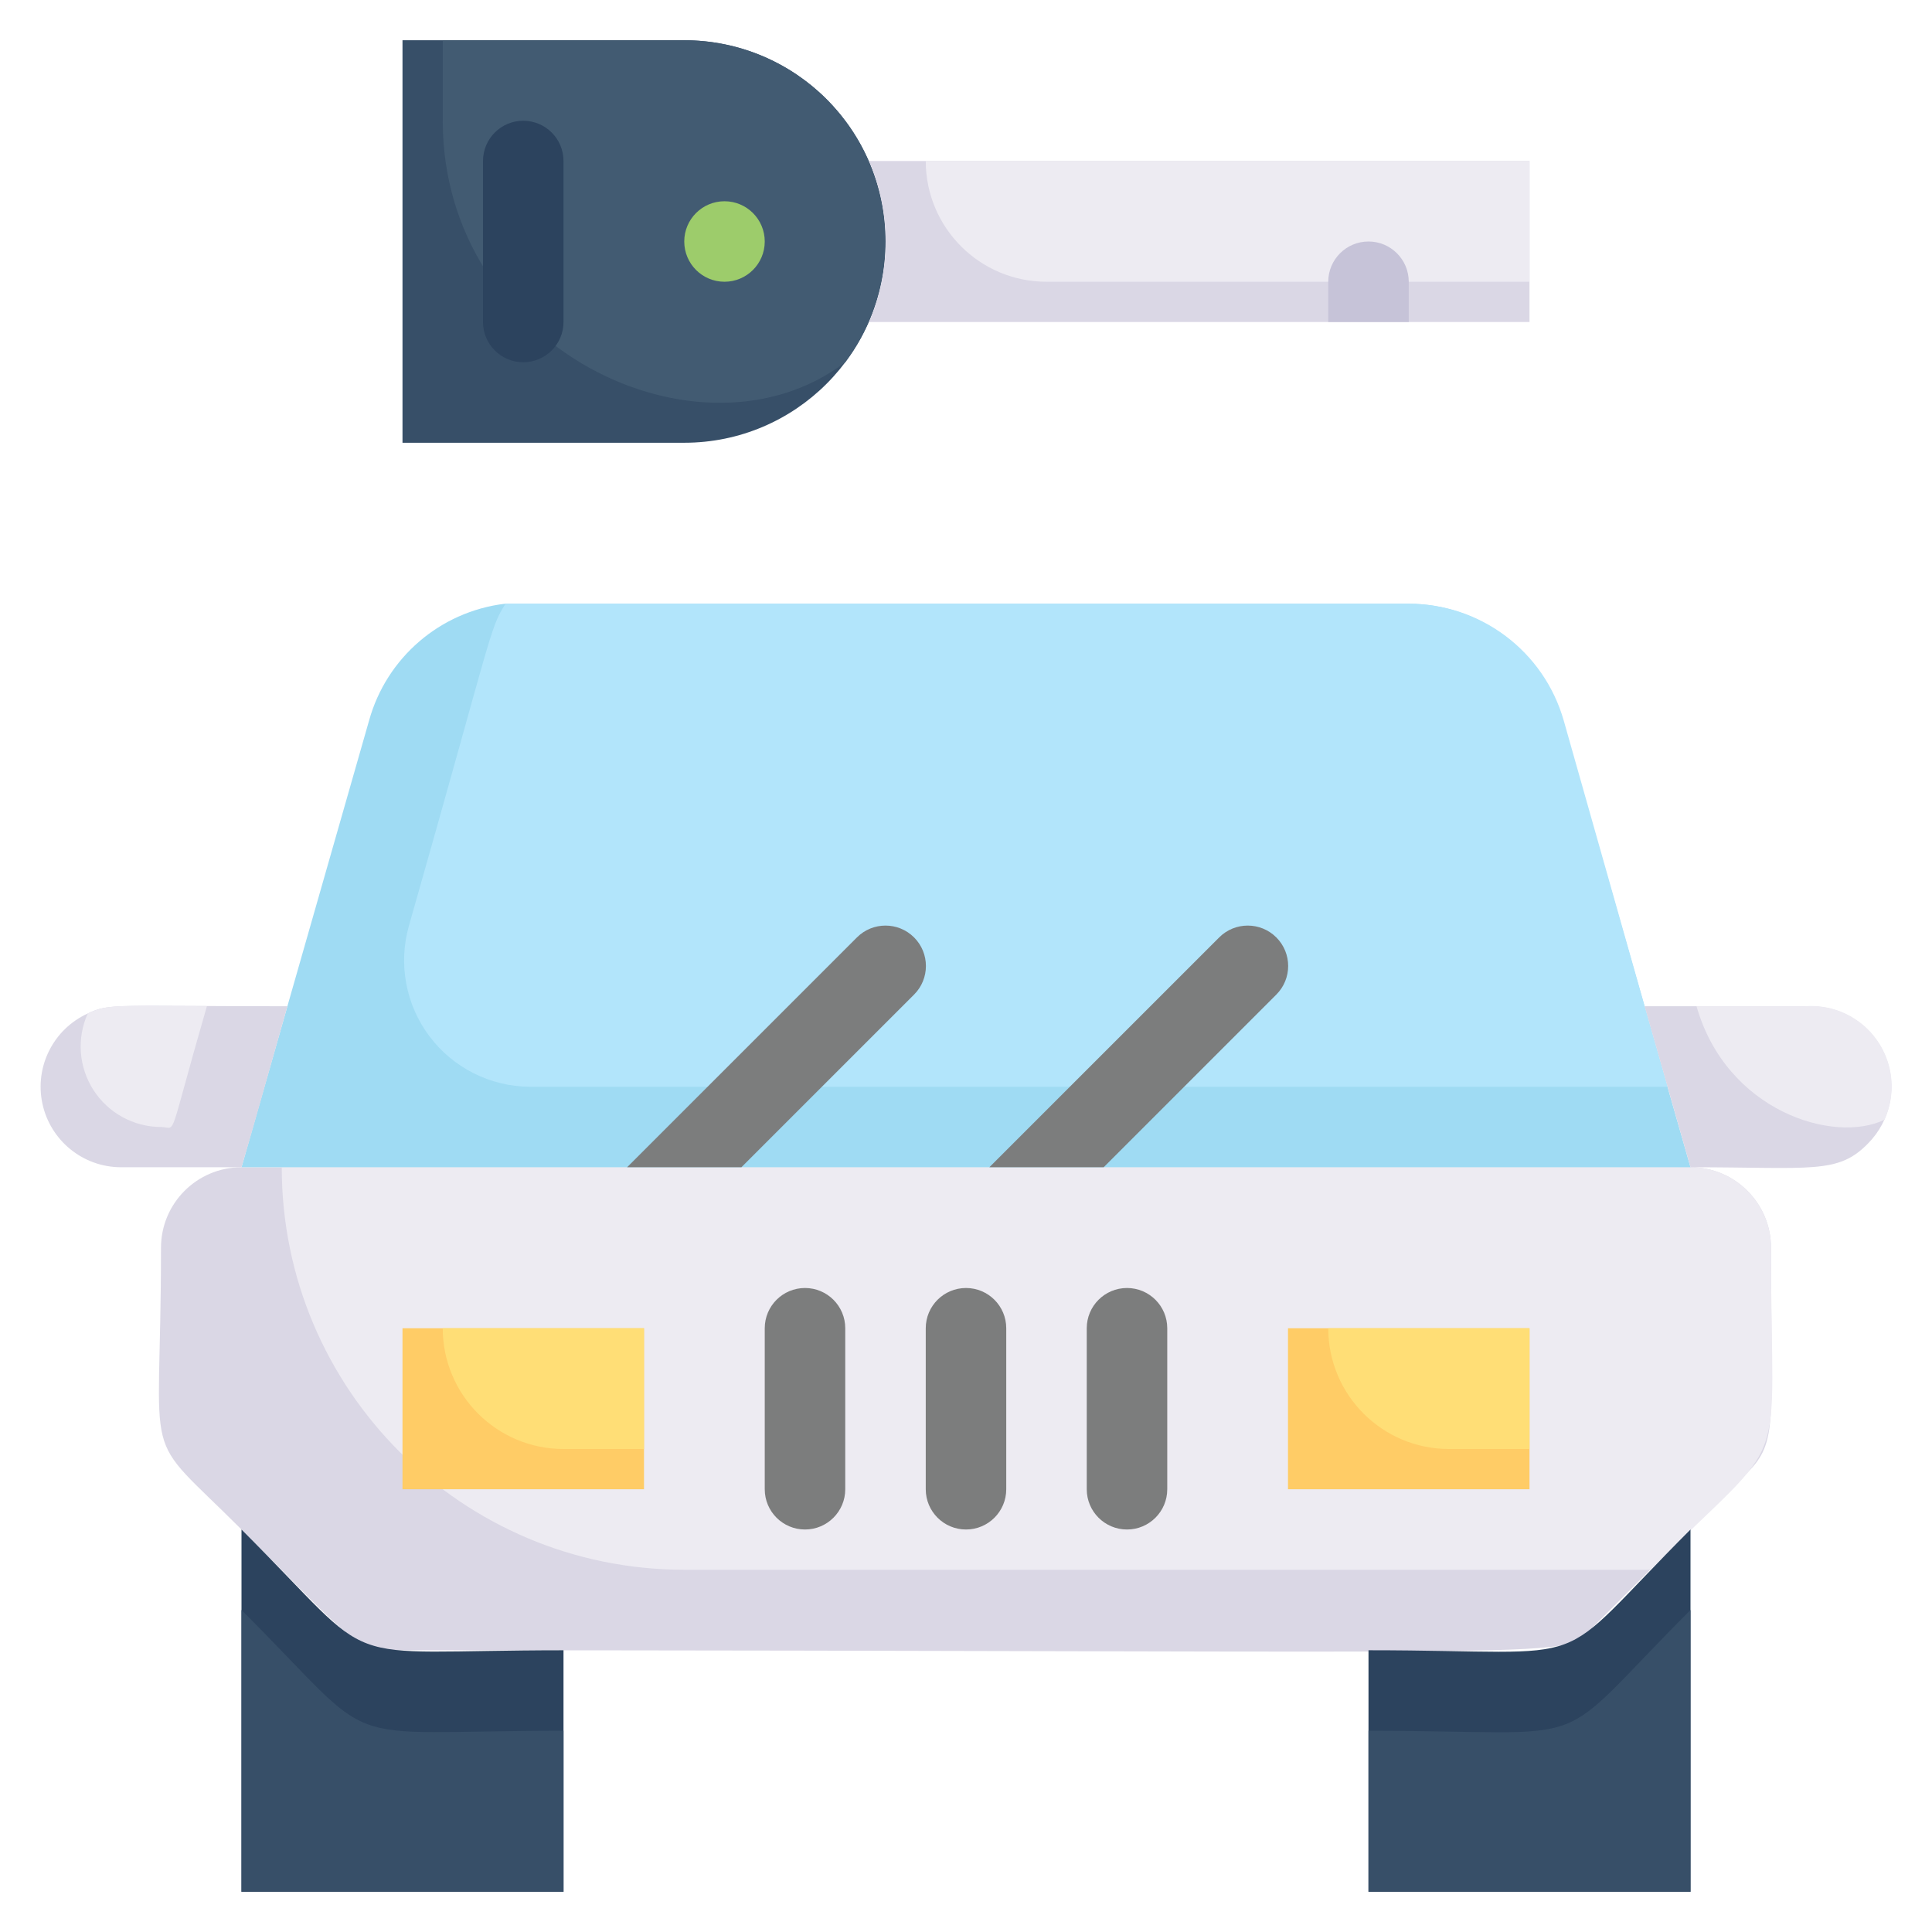
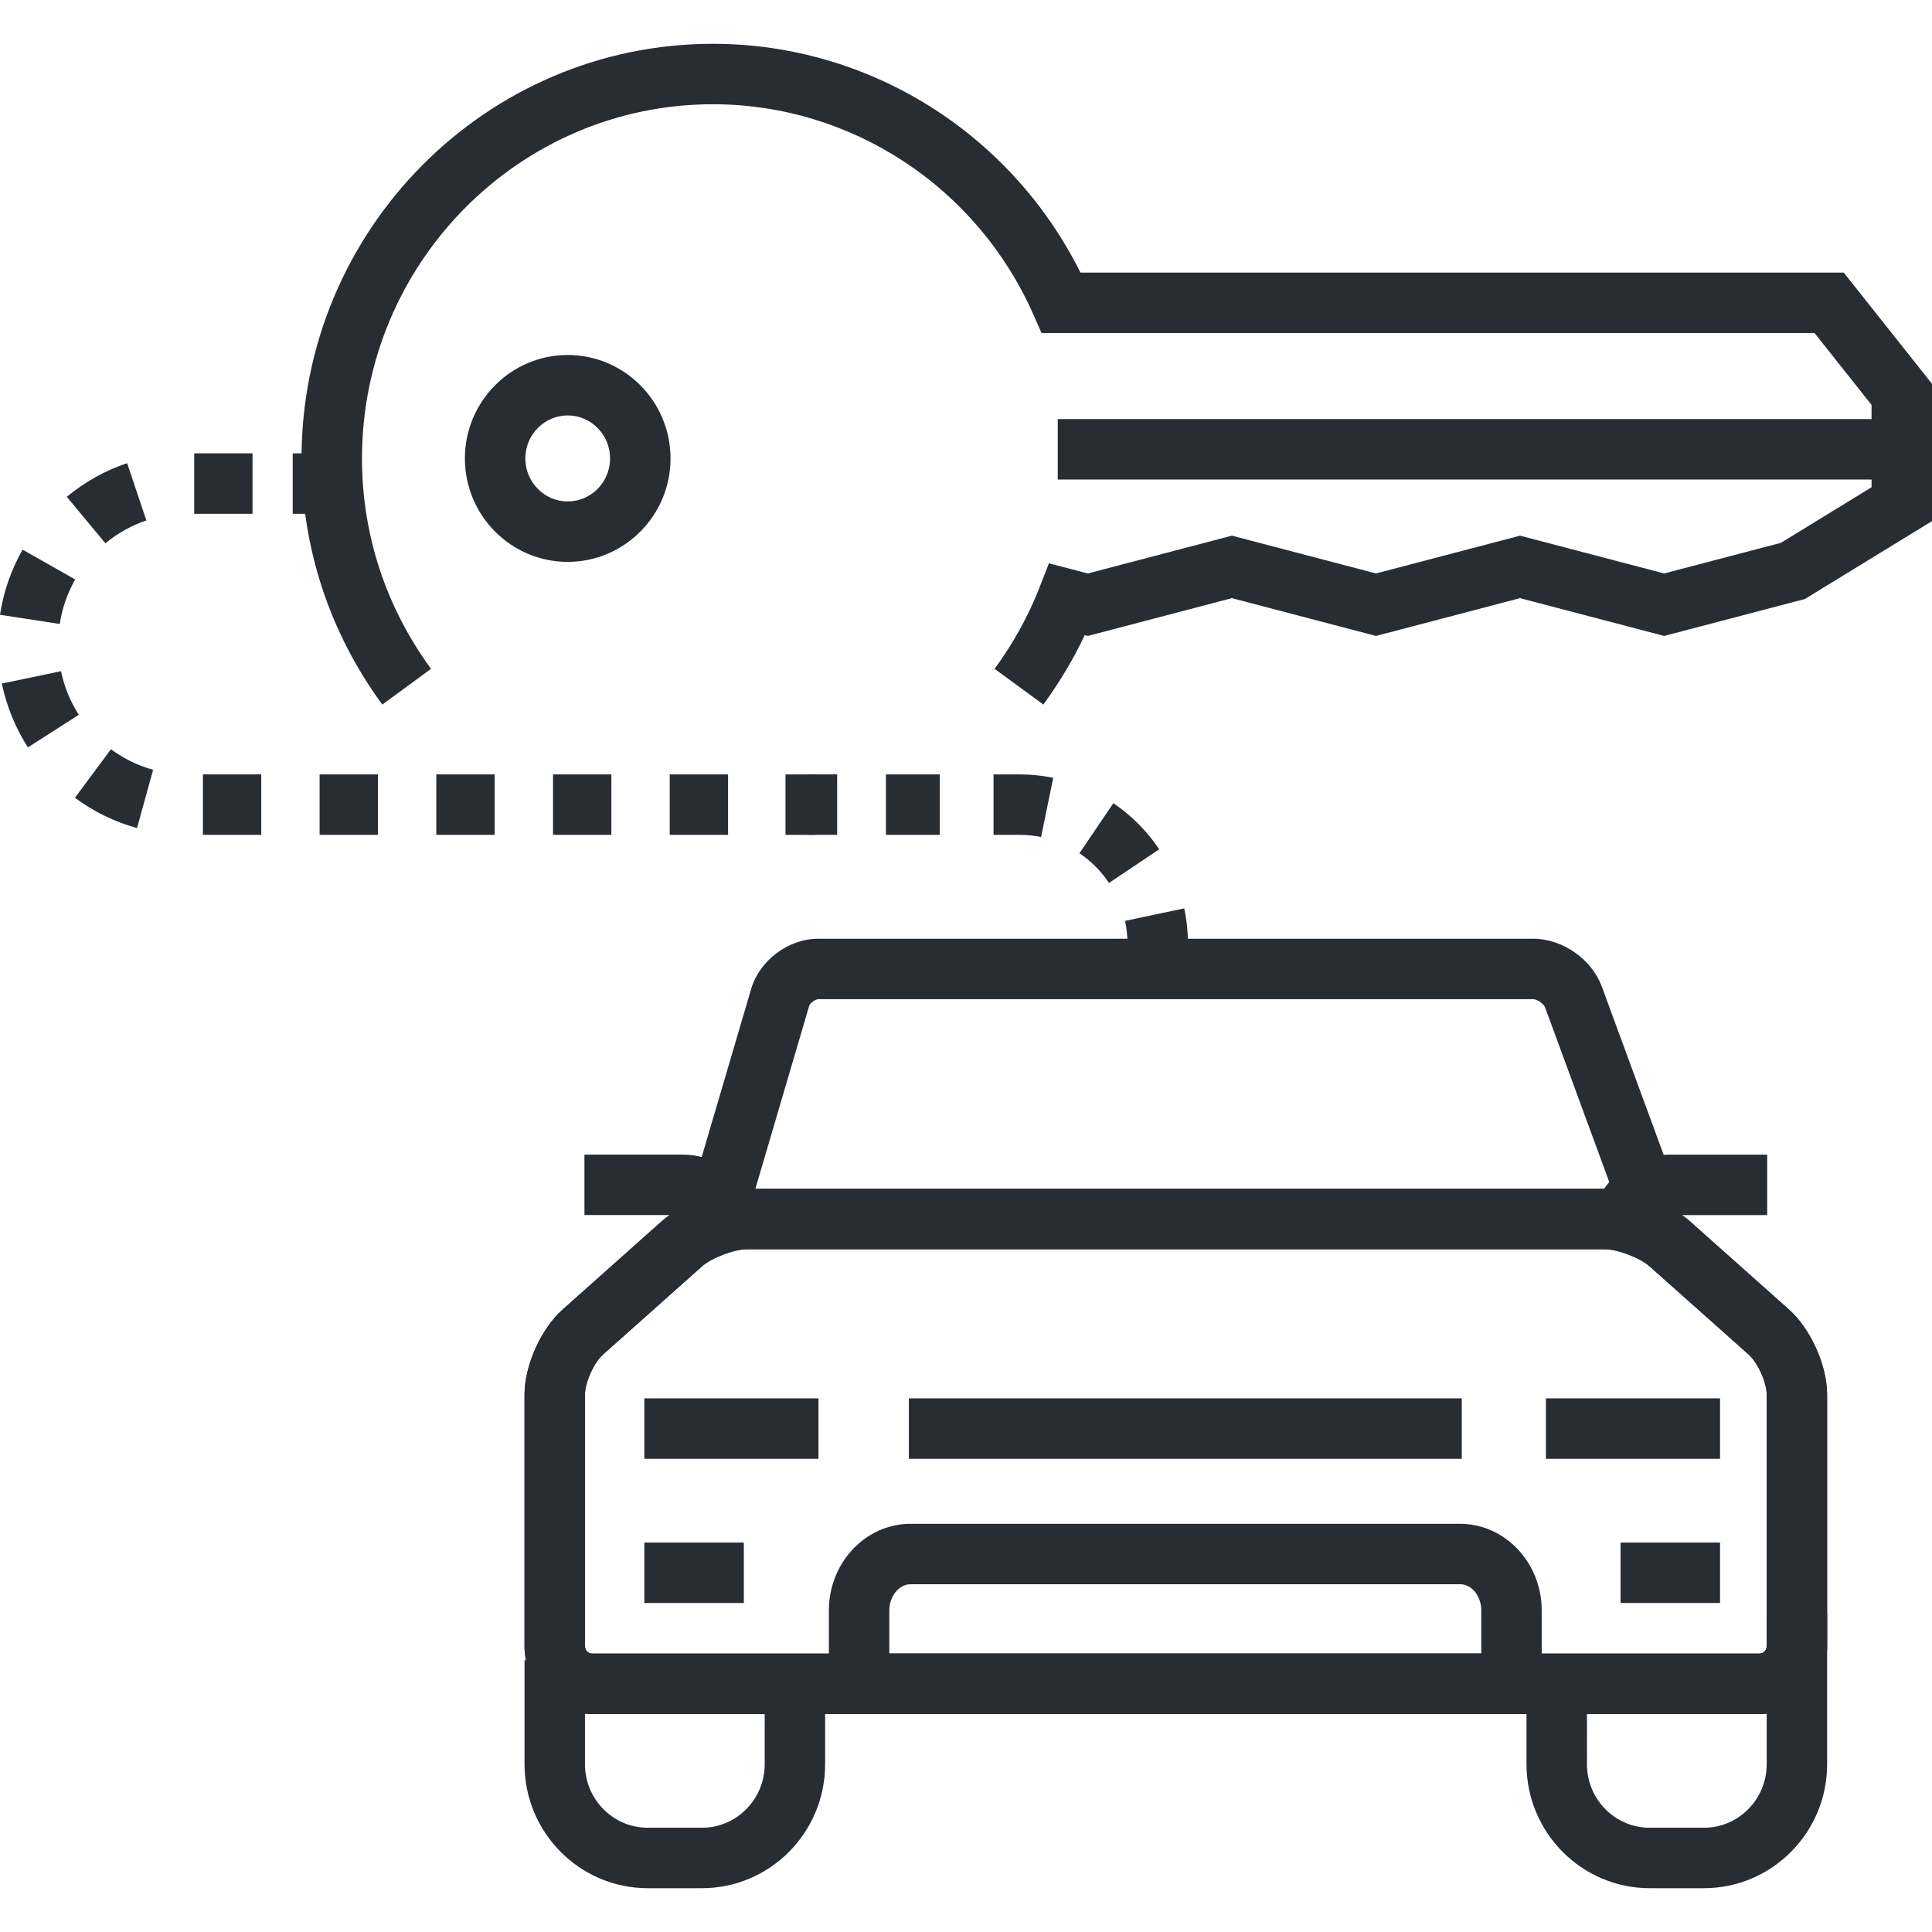
- <svg xmlns="http://www.w3.org/2000/svg" viewBox="0 0 48 48">
-   <defs>
-     <style>.cls-1{fill:#dad7e5;}.cls-2{fill:#edebf2;}.cls-3{fill:#2c435e;}.cls-4{fill:#374f68;}.cls-5{fill:#9fdbf3;}.cls-6{fill:#b2e5fb;}.cls-7{fill:#fc6;}.cls-8{fill:#ffde76;}.cls-9{fill:#7c7d7d;}.cls-10{fill:#425b72;}.cls-11{fill:#c6c3d8;}.cls-12{fill:#9dcc6b;}</style>
-   </defs>
-   <g id="Rent_Car" data-name="Rent Car">
-     <path class="cls-1" d="M44,31c0,4.36.18,4.82-.59,5.59l-3.82,3.82c-.84.84,1,.59-29.76.59C8.78,41,8.56,40.56,6,38s-2-1.33-2-7a2,2,0,0,1,2-2H42A2,2,0,0,1,44,31Z" />
-     <path class="cls-2" d="M44,31c0,5.93.57,4.43-3,8H17A10,10,0,0,1,7,29c0-.1,35.1,0,35,0A2,2,0,0,1,44,31Z" />
-     <path class="cls-3" d="M14,41v6H6V38C9.57,41.57,8.12,41,14,41Z" />
-     <path class="cls-4" d="M14,43v4H6V40C9.57,43.57,8.12,43,14,43Z" />
-     <path class="cls-3" d="M42,38v9H34V41C39.91,41,38.4,41.6,42,38Z" />
-     <path class="cls-4" d="M42,40v7H34V43C39.91,43,38.4,43.6,42,40Z" />
-     <path class="cls-5" d="M42,29H6c1.45-5.09.74-2.6,3.17-11.1A4,4,0,0,1,12.54,15c.33,0-1,0,22.44,0a4,4,0,0,1,3.85,2.9Z" />
-     <path class="cls-6" d="M41.43,27H13.16a3.14,3.14,0,0,1-3-4c2.08-7.3,2-7.38,2.4-8,.33,0-1,0,22.44,0a4,4,0,0,1,3.85,2.9C41.22,26.27,40.69,24.39,41.43,27Z" />
-     <path class="cls-1" d="M7.14,25c-1,3.53-.75,2.67-1.14,4H3a2,2,0,0,1-.82-3.82C2.72,24.92,2.84,25,7.14,25Z" />
-     <path class="cls-2" d="M5.14,25c-1,3.45-.73,3-1.14,3a2,2,0,0,1-1.82-2.82C2.7,24.93,3,25,5.14,25Z" />
-     <path class="cls-1" d="M46.41,28.41c-.75.77-1.4.59-4.41.59l-1.14-4H45A2,2,0,0,1,46.41,28.41Z" />
-     <path class="cls-2" d="M46.82,27.82c-1.27.61-3.93-.22-4.67-2.82h2.69A2,2,0,0,1,46.82,27.82Z" />
-     <rect class="cls-7" x="10" y="33" width="6" height="4" />
-     <path class="cls-8" d="M16,33v3H14a3,3,0,0,1-3-3Z" />
-     <rect class="cls-7" x="32" y="33" width="6" height="4" />
-     <path class="cls-8" d="M38,33v3H36a3,3,0,0,1-3-3Z" />
-     <path class="cls-9" d="M19,37V33a1,1,0,0,1,2,0v4A1,1,0,0,1,19,37Z" />
-     <path class="cls-9" d="M23,37V33a1,1,0,0,1,2,0v4A1,1,0,0,1,23,37Z" />
-     <path class="cls-9" d="M27,37V33a1,1,0,0,1,2,0v4A1,1,0,0,1,27,37Z" />
-     <path class="cls-4" d="M22,6a5,5,0,0,1-5,5H10V1h7A5,5,0,0,1,22,6Z" />
-     <path class="cls-10" d="M21,9c-3.58,2.72-10-.33-10-6V1h6A5,5,0,0,1,21,9Z" />
-     <path class="cls-1" d="M38,4V8H21.59a5.05,5.05,0,0,0,0-4Z" />
-     <path class="cls-2" d="M38,4V7H26a3,3,0,0,1-3-3Z" />
-     <path class="cls-11" d="M35,7V8H33V7A1,1,0,0,1,35,7Z" />
-     <path class="cls-3" d="M12,8V4a1,1,0,0,1,2,0V8A1,1,0,0,1,12,8Z" />
-     <path class="cls-12" d="M19,6a1,1,0,0,0-2,0A1,1,0,0,0,19,6Z" />
-     <path class="cls-9" d="M22.71,24.71,18.42,29H15.58l5.71-5.71A1,1,0,0,1,22.71,24.71Z" />
-     <path class="cls-9" d="M31.71,24.71,27.42,29H24.58l5.71-5.71A1,1,0,0,1,31.71,24.71Z" />
+ <svg xmlns="http://www.w3.org/2000/svg" version="1.1" id="Layer_1" x="0px" y="0px" width="128px" height="128px" viewBox="0 0 128 128" enable-background="new 0 0 128 128" xml:space="preserve">
+   <g>
+     <g>
+       <path fill="#282D33" d="M37.612,37.226c-3.756,0-6.812-3.074-6.812-6.853c0-3.779,3.056-6.854,6.812-6.854    c3.757,0,6.813,3.074,6.813,6.854C44.425,34.151,41.369,37.226,37.612,37.226z M37.612,27.524c-1.548,0-2.807,1.277-2.807,2.849    c0,1.569,1.259,2.848,2.807,2.848s2.808-1.278,2.808-2.848C40.42,28.802,39.16,27.524,37.612,27.524z" />
+     </g>
+     <g>
+       <rect x="70.079" y="27.765" fill="#282D33" width="55.317" height="4.005" />
+     </g>
+     <g>
+       <path fill="#282D33" d="M25.33,46.679c-3.502-4.772-5.353-10.411-5.353-16.306c0-15.147,12.227-27.471,27.255-27.471    c10.324,0,19.743,5.907,24.351,15.158h50.569L128,25.429v9.096l-8.424,5.162l-9.323,2.446l-9.545-2.504l-9.544,2.504l-9.547-2.504    l-9.541,2.503l-0.209-0.054c-0.751,1.593-1.67,3.134-2.743,4.599l-3.23-2.365c1.233-1.685,2.227-3.479,2.953-5.334l0.647-1.657    l2.578,0.673l9.545-2.505l9.547,2.504l9.544-2.504l9.545,2.504l7.735-2.028l6.007-3.683v-5.457l-3.777-4.76H69.005l-0.527-1.195    c-3.731-8.482-12.07-13.963-21.245-13.963c-12.82,0-23.25,10.527-23.25,23.467c0,5.037,1.582,9.855,4.576,13.937L25.33,46.679z" />
+     </g>
+     <g>
+       <g>
+         <path fill="#282D33" d="M78.706,62.554h-4.004c0-0.514-0.055-1.034-0.163-1.546l3.919-0.825     C78.623,60.966,78.706,61.764,78.706,62.554z" />
+       </g>
+       <g>
+         <path fill="#282D33" d="M73.473,58.497c-0.521-0.781-1.181-1.443-1.956-1.969l2.245-3.315c1.205,0.815,2.228,1.845,3.039,3.056     L73.473,58.497z M68.974,55.455c-0.47-0.097-0.953-0.146-1.44-0.146h-1.709v-4.004h1.711c0.758,0,1.512,0.077,2.244,0.228     L68.974,55.455z M62.26,55.309h-3.565v-4.004h3.565V55.309z" />
+       </g>
+       <g>
+         <rect x="53.494" y="51.305" fill="#282D33" width="1.97" height="4.004" />
+       </g>
+     </g>
+     <g>
+       <g>
+         <rect x="52.041" y="51.307" fill="#282D33" width="1.971" height="4.004" />
+       </g>
+       <g>
+         <path fill="#282D33" d="M48.237,55.311h-3.866v-4.004h3.866V55.311z M40.505,55.311h-3.866v-4.004h3.866V55.311z M32.772,55.311     h-3.866v-4.004h3.866V55.311z M25.041,55.311h-3.866v-4.004h3.866V55.311z M17.309,55.311h-3.866v-4.004h3.866V55.311z      M9.078,54.862c-1.485-0.409-2.869-1.085-4.113-2.008l2.386-3.217c0.846,0.628,1.786,1.087,2.794,1.365L9.078,54.862z      M1.849,49.516c-0.831-1.298-1.412-2.721-1.728-4.229l3.92-0.819c0.216,1.03,0.612,2.002,1.18,2.889L1.849,49.516z M3.958,41.339     L0,40.731c0.233-1.524,0.737-2.977,1.497-4.315l3.483,1.975C4.462,39.305,4.118,40.297,3.958,41.339z M6.983,35.997l-2.557-3.083     c1.193-0.989,2.537-1.739,3.996-2.229l1.276,3.796C8.709,34.813,7.796,35.323,6.983,35.997z M16.732,34.04h-3.865v-4.005h3.865     V34.04z" />
+       </g>
+       <g>
+         <rect x="19.394" y="30.035" fill="#282D33" width="1.97" height="4.005" />
+       </g>
+     </g>
+     <g>
+       <g>
+         <g>
+           <g>
+             <path fill="#282D33" d="M50.476,81.778h-4.005c0-0.704-0.561-1.277-1.248-1.277h-6.502v-4.004h6.502       C48.119,76.497,50.476,78.866,50.476,81.778z" />
+           </g>
+           <g>
+             <path fill="#282D33" d="M109.333,81.779h-4.004c0-2.911,2.354-5.28,5.248-5.28h6.504v4.004h-6.504       C109.892,80.503,109.333,81.075,109.333,81.779z" />
+           </g>
+         </g>
+         <g>
+           <path fill="#282D33" d="M107.854,81.674l-5.491-14.938c-0.085-0.231-0.524-0.537-0.772-0.537H54.213      c-0.194,0-0.55,0.266-0.605,0.452l-4.383,14.896l-3.842-1.131l4.383-14.895c0.558-1.897,2.469-3.328,4.447-3.328h47.377      c1.922,0,3.869,1.358,4.531,3.161l5.49,14.936L107.854,81.674z" />
+         </g>
+         <g>
+           <g>
+             <path fill="#282D33" d="M46.506,125.098h-3.593c-4.5,0-8.162-3.684-8.162-8.213v-6.891h4.005v6.891       c0,2.32,1.865,4.208,4.157,4.208h3.593c2.292,0,4.157-1.888,4.157-4.208v-6.891h4.004v6.891       C54.667,121.414,51.006,125.098,46.506,125.098z" />
+           </g>
+           <g>
+             <path fill="#282D33" d="M112.89,125.098h-3.594c-4.5,0-8.161-3.684-8.161-8.213v-5.02h4.005v5.02       c0,2.32,1.864,4.208,4.156,4.208h3.594c2.292,0,4.158-1.888,4.158-4.208v-10.004h4.004v10.004       C121.052,121.414,117.391,125.098,112.89,125.098z" />
+           </g>
+         </g>
+         <g>
+           <g>
+             <path fill="#282D33" d="M116.577,113.557H39.225c-2.467,0-4.474-2.017-4.474-4.495V92.402c0-1.934,1.085-4.357,2.522-5.639       l6.56-5.845c1.381-1.229,3.812-2.158,5.656-2.158h56.822c1.842,0,4.273,0.929,5.654,2.158l6.563,5.845       c1.439,1.285,2.523,3.708,2.523,5.637v16.661C121.052,111.54,119.045,113.557,116.577,113.557z M49.489,82.766       c-0.862,0-2.345,0.566-2.991,1.143l-6.561,5.845c-0.596,0.532-1.182,1.845-1.182,2.649v16.659c0,0.266,0.215,0.491,0.469,0.491       h77.353c0.255,0,0.471-0.226,0.471-0.491V92.4c0-0.802-0.587-2.115-1.185-2.649l-6.562-5.843       c-0.647-0.576-2.129-1.143-2.99-1.143H49.489z" />
+           </g>
+           <g>
+             <path fill="#282D33" d="M116.577,113.557H39.225c-2.467,0-4.474-2.017-4.474-4.495V92.402c0-1.934,1.085-4.357,2.522-5.639       l6.56-5.845c1.381-1.229,3.812-2.158,5.656-2.158h56.822c1.842,0,4.273,0.929,5.654,2.158l6.563,5.845       c1.439,1.285,2.523,3.708,2.523,5.637v16.661C121.052,111.54,119.045,113.557,116.577,113.557z M49.489,82.766       c-0.862,0-2.345,0.566-2.991,1.143l-6.561,5.845c-0.596,0.532-1.182,1.845-1.182,2.649v16.659c0,0.266,0.215,0.491,0.469,0.491       h77.353c0.255,0,0.471-0.226,0.471-0.491V92.4c0-0.802-0.587-2.115-1.185-2.649l-6.562-5.843       c-0.647-0.576-2.129-1.143-2.99-1.143H49.489z" />
+           </g>
+         </g>
+         <g>
+           <path fill="#282D33" d="M102.143,113.556H54.915v-6.86c0-3.165,2.429-5.741,5.415-5.741h36.397c2.985,0,5.415,2.576,5.415,5.741      V113.556z M58.919,109.552h39.219v-2.856c0-0.958-0.632-1.737-1.41-1.737H60.33c-0.765,0-1.411,0.796-1.411,1.737V109.552z" />
+         </g>
+         <g>
+           <rect x="60.214" y="92.645" fill="#282D33" width="36.632" height="4.005" />
+         </g>
+         <g>
+           <g>
+             <rect x="42.688" y="102.198" fill="#282D33" width="6.593" height="4.005" />
+           </g>
+           <g>
+             <rect x="107.366" y="102.198" fill="#282D33" width="6.592" height="4.005" />
+           </g>
+         </g>
+         <g>
+           <g>
+             <rect x="42.688" y="92.645" fill="#282D33" width="11.536" height="4.005" />
+           </g>
+         </g>
+         <g>
+           <g>
+             <rect x="102.422" y="92.645" fill="#282D33" width="11.536" height="4.005" />
+           </g>
+         </g>
+       </g>
+     </g>
  </g>
</svg>
